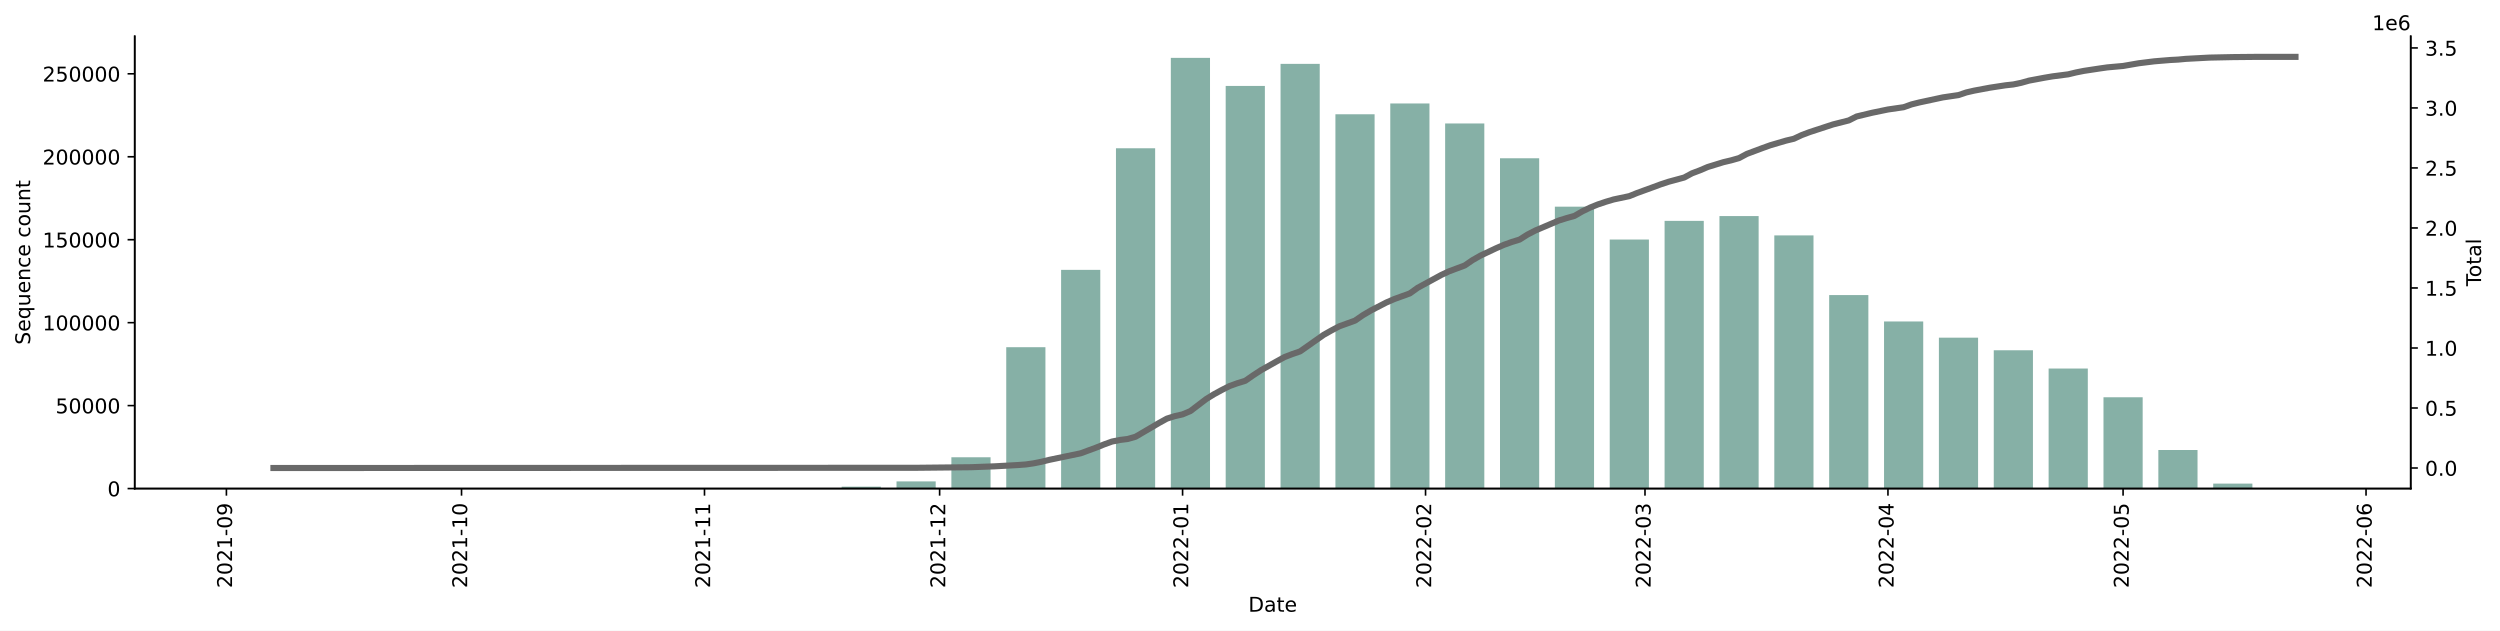
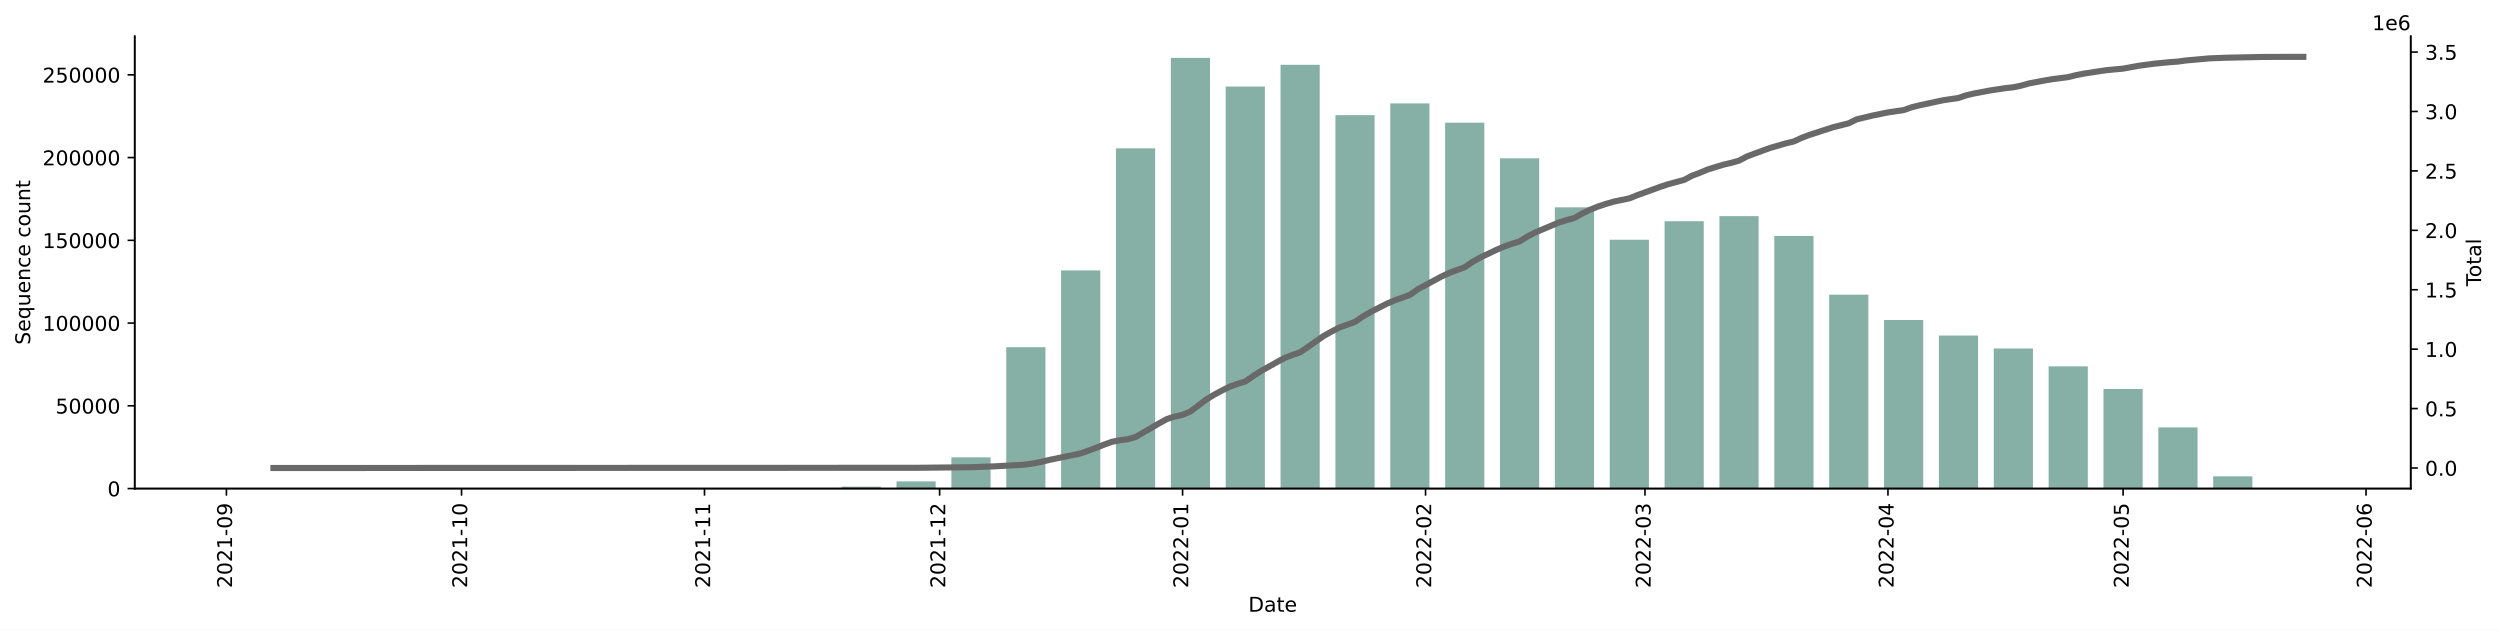
<svg xmlns="http://www.w3.org/2000/svg" xmlns:xlink="http://www.w3.org/1999/xlink" width="1225.834pt" height="309.219pt" viewBox="0 0 1225.834 309.219" version="1.1">
  <defs>
    <style type="text/css">*{stroke-linejoin: round; stroke-linecap: butt}</style>
  </defs>
  <g id="figure_1">
    <g id="patch_1">
      <path d="M 0 309.219  L 1225.834 309.219  L 1225.834 0  L 0 0  z " style="fill: #ffffff" />
    </g>
    <g id="axes_1">
      <g id="patch_2">
        <path d="M 66.053 239.558  L 1182.053 239.558  L 1182.053 17.798  L 66.053 17.798  z " style="fill: #ffffff" />
      </g>
      <g id="patch_3">
-         <path d="M 116.78 239.558  L 135.995 239.558  L 135.995 239.556  L 116.78 239.556  z " clip-path="url(#pa57ce5276c)" style="fill: #86b0a6" />
+         <path d="M 116.78 239.558  L 135.995 239.558  L 135.995 239.556  L 116.78 239.556  z " clip-path="url(#p77f3c1eb3a)" style="fill: #86b0a6" />
      </g>
      <g id="patch_4">
-         <path d="M 143.681 239.558  L 162.896 239.558  L 162.896 239.556  L 143.681 239.556  z " clip-path="url(#pa57ce5276c)" style="fill: #86b0a6" />
+         <path d="M 143.681 239.558  L 162.896 239.558  L 162.896 239.556  L 143.681 239.556  z " clip-path="url(#p77f3c1eb3a)" style="fill: #86b0a6" />
      </g>
      <g id="patch_5">
-         <path d="M 170.582 239.558  L 189.797 239.558  L 189.797 239.558  L 170.582 239.558  z " clip-path="url(#pa57ce5276c)" style="fill: #86b0a6" />
+         <path d="M 170.582 239.558  L 189.797 239.558  L 189.797 239.558  L 170.582 239.558  z " clip-path="url(#p77f3c1eb3a)" style="fill: #86b0a6" />
      </g>
      <g id="patch_6">
-         <path d="M 197.483 239.558  L 216.698 239.558  L 216.698 239.534  L 197.483 239.534  z " clip-path="url(#pa57ce5276c)" style="fill: #86b0a6" />
+         <path d="M 197.483 239.558  L 216.698 239.558  L 216.698 239.534  L 197.483 239.534  z " clip-path="url(#p77f3c1eb3a)" style="fill: #86b0a6" />
      </g>
      <g id="patch_7">
-         <path d="M 224.384 239.558  L 243.599 239.558  L 243.599 239.552  L 224.384 239.552  z " clip-path="url(#pa57ce5276c)" style="fill: #86b0a6" />
+         <path d="M 224.384 239.558  L 243.599 239.558  L 243.599 239.552  L 224.384 239.552  z " clip-path="url(#p77f3c1eb3a)" style="fill: #86b0a6" />
      </g>
      <g id="patch_8">
-         <path d="M 251.285 239.558  L 270.499 239.558  L 270.499 239.55  L 251.285 239.55  z " clip-path="url(#pa57ce5276c)" style="fill: #86b0a6" />
+         <path d="M 251.285 239.558  L 270.499 239.558  L 270.499 239.55  L 251.285 239.55  z " clip-path="url(#p77f3c1eb3a)" style="fill: #86b0a6" />
      </g>
      <g id="patch_9">
-         <path d="M 278.185 239.558  L 297.4 239.558  L 297.4 239.553  L 278.185 239.553  z " clip-path="url(#pa57ce5276c)" style="fill: #86b0a6" />
+         <path d="M 278.185 239.558  L 297.4 239.558  L 297.4 239.553  L 278.185 239.553  z " clip-path="url(#p77f3c1eb3a)" style="fill: #86b0a6" />
      </g>
      <g id="patch_10">
-         <path d="M 305.086 239.558  L 324.301 239.558  L 324.301 239.549  L 305.086 239.549  z " clip-path="url(#pa57ce5276c)" style="fill: #86b0a6" />
+         <path d="M 305.086 239.558  L 324.301 239.558  L 324.301 239.549  L 305.086 239.549  z " clip-path="url(#p77f3c1eb3a)" style="fill: #86b0a6" />
      </g>
      <g id="patch_11">
-         <path d="M 331.987 239.558  L 351.202 239.558  L 351.202 239.55  L 331.987 239.55  z " clip-path="url(#pa57ce5276c)" style="fill: #86b0a6" />
+         <path d="M 331.987 239.558  L 351.202 239.558  L 351.202 239.55  L 331.987 239.55  z " clip-path="url(#p77f3c1eb3a)" style="fill: #86b0a6" />
      </g>
      <g id="patch_12">
-         <path d="M 358.888 239.558  L 378.103 239.558  L 378.103 239.53  L 358.888 239.53  z " clip-path="url(#pa57ce5276c)" style="fill: #86b0a6" />
+         <path d="M 358.888 239.558  L 378.103 239.558  L 378.103 239.53  L 358.888 239.53  z " clip-path="url(#p77f3c1eb3a)" style="fill: #86b0a6" />
      </g>
      <g id="patch_13">
-         <path d="M 385.789 239.558  L 405.004 239.558  L 405.004 239.336  L 385.789 239.336  z " clip-path="url(#pa57ce5276c)" style="fill: #86b0a6" />
+         <path d="M 385.789 239.558  L 405.004 239.558  L 405.004 239.336  L 385.789 239.336  z " clip-path="url(#p77f3c1eb3a)" style="fill: #86b0a6" />
      </g>
      <g id="patch_14">
-         <path d="M 412.689 239.558  L 431.904 239.558  L 431.904 238.636  L 412.689 238.636  z " clip-path="url(#pa57ce5276c)" style="fill: #86b0a6" />
+         <path d="M 412.689 239.558  L 431.904 239.558  L 431.904 238.638  L 412.689 238.638  z " clip-path="url(#p77f3c1eb3a)" style="fill: #86b0a6" />
      </g>
      <g id="patch_15">
-         <path d="M 439.59 239.558  L 458.805 239.558  L 458.805 236.039  L 439.59 236.039  z " clip-path="url(#pa57ce5276c)" style="fill: #86b0a6" />
+         <path d="M 439.59 239.558  L 458.805 239.558  L 458.805 236.048  L 439.59 236.048  z " clip-path="url(#p77f3c1eb3a)" style="fill: #86b0a6" />
      </g>
      <g id="patch_16">
-         <path d="M 466.491 239.558  L 485.706 239.558  L 485.706 224.213  L 466.491 224.213  z " clip-path="url(#pa57ce5276c)" style="fill: #86b0a6" />
+         <path d="M 466.491 239.558  L 485.706 239.558  L 485.706 224.25  L 466.491 224.25  z " clip-path="url(#p77f3c1eb3a)" style="fill: #86b0a6" />
      </g>
      <g id="patch_17">
-         <path d="M 493.392 239.558  L 512.607 239.558  L 512.607 170.233  L 493.392 170.233  z " clip-path="url(#pa57ce5276c)" style="fill: #86b0a6" />
+         <path d="M 493.392 239.558  L 512.607 239.558  L 512.607 170.257  L 493.392 170.257  z " clip-path="url(#p77f3c1eb3a)" style="fill: #86b0a6" />
      </g>
      <g id="patch_18">
-         <path d="M 520.293 239.558  L 539.508 239.558  L 539.508 132.336  L 520.293 132.336  z " clip-path="url(#pa57ce5276c)" style="fill: #86b0a6" />
+         <path d="M 520.293 239.558  L 539.508 239.558  L 539.508 132.583  L 520.293 132.583  z " clip-path="url(#p77f3c1eb3a)" style="fill: #86b0a6" />
      </g>
      <g id="patch_19">
-         <path d="M 547.194 239.558  L 566.408 239.558  L 566.408 72.698  L 547.194 72.698  z " clip-path="url(#pa57ce5276c)" style="fill: #86b0a6" />
+         <path d="M 547.194 239.558  L 566.408 239.558  L 566.408 72.739  L 547.194 72.739  z " clip-path="url(#p77f3c1eb3a)" style="fill: #86b0a6" />
      </g>
      <g id="patch_20">
-         <path d="M 574.094 239.558  L 593.309 239.558  L 593.309 28.358  L 574.094 28.358  z " clip-path="url(#pa57ce5276c)" style="fill: #86b0a6" />
+         <path d="M 574.094 239.558  L 593.309 239.558  L 593.309 28.358  L 574.094 28.358  z " clip-path="url(#p77f3c1eb3a)" style="fill: #86b0a6" />
      </g>
      <g id="patch_21">
-         <path d="M 600.995 239.558  L 620.21 239.558  L 620.21 42.129  L 600.995 42.129  z " clip-path="url(#pa57ce5276c)" style="fill: #86b0a6" />
+         <path d="M 600.995 239.558  L 620.21 239.558  L 620.21 42.427  L 600.995 42.427  z " clip-path="url(#p77f3c1eb3a)" style="fill: #86b0a6" />
      </g>
      <g id="patch_22">
-         <path d="M 627.896 239.558  L 647.111 239.558  L 647.111 31.323  L 627.896 31.323  z " clip-path="url(#pa57ce5276c)" style="fill: #86b0a6" />
+         <path d="M 627.896 239.558  L 647.111 239.558  L 647.111 31.768  L 627.896 31.768  z " clip-path="url(#p77f3c1eb3a)" style="fill: #86b0a6" />
      </g>
      <g id="patch_23">
-         <path d="M 654.797 239.558  L 674.012 239.558  L 674.012 56.027  L 654.797 56.027  z " clip-path="url(#pa57ce5276c)" style="fill: #86b0a6" />
+         <path d="M 654.797 239.558  L 674.012 239.558  L 674.012 56.467  L 654.797 56.467  z " clip-path="url(#p77f3c1eb3a)" style="fill: #86b0a6" />
      </g>
      <g id="patch_24">
-         <path d="M 681.698 239.558  L 700.913 239.558  L 700.913 50.746  L 681.698 50.746  z " clip-path="url(#pa57ce5276c)" style="fill: #86b0a6" />
+         <path d="M 681.698 239.558  L 700.913 239.558  L 700.913 50.694  L 681.698 50.694  z " clip-path="url(#p77f3c1eb3a)" style="fill: #86b0a6" />
      </g>
      <g id="patch_25">
-         <path d="M 708.599 239.558  L 727.813 239.558  L 727.813 60.552  L 708.599 60.552  z " clip-path="url(#pa57ce5276c)" style="fill: #86b0a6" />
+         <path d="M 708.599 239.558  L 727.813 239.558  L 727.813 60.148  L 708.599 60.148  z " clip-path="url(#p77f3c1eb3a)" style="fill: #86b0a6" />
      </g>
      <g id="patch_26">
-         <path d="M 735.499 239.558  L 754.714 239.558  L 754.714 77.594  L 735.499 77.594  z " clip-path="url(#pa57ce5276c)" style="fill: #86b0a6" />
+         <path d="M 735.499 239.558  L 754.714 239.558  L 754.714 77.631  L 735.499 77.631  z " clip-path="url(#p77f3c1eb3a)" style="fill: #86b0a6" />
      </g>
      <g id="patch_27">
-         <path d="M 762.4 239.558  L 781.615 239.558  L 781.615 101.327  L 762.4 101.327  z " clip-path="url(#pa57ce5276c)" style="fill: #86b0a6" />
+         <path d="M 762.4 239.558  L 781.615 239.558  L 781.615 101.651  L 762.4 101.651  z " clip-path="url(#p77f3c1eb3a)" style="fill: #86b0a6" />
      </g>
      <g id="patch_28">
-         <path d="M 789.301 239.558  L 808.516 239.558  L 808.516 117.448  L 789.301 117.448  z " clip-path="url(#pa57ce5276c)" style="fill: #86b0a6" />
+         <path d="M 789.301 239.558  L 808.516 239.558  L 808.516 117.566  L 789.301 117.566  z " clip-path="url(#p77f3c1eb3a)" style="fill: #86b0a6" />
      </g>
      <g id="patch_29">
-         <path d="M 816.202 239.558  L 835.417 239.558  L 835.417 108.301  L 816.202 108.301  z " clip-path="url(#pa57ce5276c)" style="fill: #86b0a6" />
+         <path d="M 816.202 239.558  L 835.417 239.558  L 835.417 108.467  L 816.202 108.467  z " clip-path="url(#p77f3c1eb3a)" style="fill: #86b0a6" />
      </g>
      <g id="patch_30">
-         <path d="M 843.103 239.558  L 862.318 239.558  L 862.318 105.958  L 843.103 105.958  z " clip-path="url(#pa57ce5276c)" style="fill: #86b0a6" />
+         <path d="M 843.103 239.558  L 862.318 239.558  L 862.318 105.971  L 843.103 105.971  z " clip-path="url(#p77f3c1eb3a)" style="fill: #86b0a6" />
      </g>
      <g id="patch_31">
-         <path d="M 870.004 239.558  L 889.218 239.558  L 889.218 115.435  L 870.004 115.435  z " clip-path="url(#pa57ce5276c)" style="fill: #86b0a6" />
+         <path d="M 870.004 239.558  L 889.218 239.558  L 889.218 115.687  L 870.004 115.687  z " clip-path="url(#p77f3c1eb3a)" style="fill: #86b0a6" />
      </g>
      <g id="patch_32">
-         <path d="M 896.904 239.558  L 916.119 239.558  L 916.119 144.694  L 896.904 144.694  z " clip-path="url(#pa57ce5276c)" style="fill: #86b0a6" />
+         <path d="M 896.904 239.558  L 916.119 239.558  L 916.119 144.492  L 896.904 144.492  z " clip-path="url(#p77f3c1eb3a)" style="fill: #86b0a6" />
      </g>
      <g id="patch_33">
-         <path d="M 923.805 239.558  L 943.02 239.558  L 943.02 157.627  L 923.805 157.627  z " clip-path="url(#pa57ce5276c)" style="fill: #86b0a6" />
+         <path d="M 923.805 239.558  L 943.02 239.558  L 943.02 156.912  L 923.805 156.912  z " clip-path="url(#p77f3c1eb3a)" style="fill: #86b0a6" />
      </g>
      <g id="patch_34">
-         <path d="M 950.706 239.558  L 969.921 239.558  L 969.921 165.561  L 950.706 165.561  z " clip-path="url(#pa57ce5276c)" style="fill: #86b0a6" />
+         <path d="M 950.706 239.558  L 969.921 239.558  L 969.921 164.523  L 950.706 164.523  z " clip-path="url(#p77f3c1eb3a)" style="fill: #86b0a6" />
      </g>
      <g id="patch_35">
-         <path d="M 977.607 239.558  L 996.822 239.558  L 996.822 171.753  L 977.607 171.753  z " clip-path="url(#pa57ce5276c)" style="fill: #86b0a6" />
+         <path d="M 977.607 239.558  L 996.822 239.558  L 996.822 170.872  L 977.607 170.872  z " clip-path="url(#p77f3c1eb3a)" style="fill: #86b0a6" />
      </g>
      <g id="patch_36">
-         <path d="M 1004.508 239.558  L 1023.723 239.558  L 1023.723 180.688  L 1004.508 180.688  z " clip-path="url(#pa57ce5276c)" style="fill: #86b0a6" />
+         <path d="M 1004.508 239.558  L 1023.723 239.558  L 1023.723 179.636  L 1004.508 179.636  z " clip-path="url(#p77f3c1eb3a)" style="fill: #86b0a6" />
      </g>
      <g id="patch_37">
-         <path d="M 1031.408 239.558  L 1050.623 239.558  L 1050.623 194.782  L 1031.408 194.782  z " clip-path="url(#pa57ce5276c)" style="fill: #86b0a6" />
+         <path d="M 1031.408 239.558  L 1050.623 239.558  L 1050.623 190.742  L 1031.408 190.742  z " clip-path="url(#p77f3c1eb3a)" style="fill: #86b0a6" />
      </g>
      <g id="patch_38">
-         <path d="M 1058.309 239.558  L 1077.524 239.558  L 1077.524 220.65  L 1058.309 220.65  z " clip-path="url(#pa57ce5276c)" style="fill: #86b0a6" />
+         <path d="M 1058.309 239.558  L 1077.524 239.558  L 1077.524 209.557  L 1058.309 209.557  z " clip-path="url(#p77f3c1eb3a)" style="fill: #86b0a6" />
      </g>
      <g id="patch_39">
-         <path d="M 1085.21 239.558  L 1104.425 239.558  L 1104.425 237.131  L 1085.21 237.131  z " clip-path="url(#pa57ce5276c)" style="fill: #86b0a6" />
+         <path d="M 1085.21 239.558  L 1104.425 239.558  L 1104.425 233.551  L 1085.21 233.551  z " clip-path="url(#p77f3c1eb3a)" style="fill: #86b0a6" />
      </g>
      <g id="patch_40">
-         <path d="M 1112.111 239.558  L 1131.326 239.558  L 1131.326 239.551  L 1112.111 239.551  z " clip-path="url(#pa57ce5276c)" style="fill: #86b0a6" />
+         <path d="M 1112.111 239.558  L 1131.326 239.558  L 1131.326 239.488  L 1112.111 239.488  z " clip-path="url(#p77f3c1eb3a)" style="fill: #86b0a6" />
      </g>
      <g id="matplotlib.axis_1">
        <g id="xtick_1">
          <g id="line2d_1">
            <defs>
-               <path id="mde0fe13401" d="M 0 0  L 0 3.5  " style="stroke: #000000; stroke-width: 0.8" />
+               <path id="m1b3a800f97" d="M 0 0  L 0 3.5  " style="stroke: #000000; stroke-width: 0.8" />
            </defs>
            <g>
-               <use xlink:href="#mde0fe13401" x="111.016" y="239.558" style="stroke: #000000; stroke-width: 0.8" />
+               <use xlink:href="#m1b3a800f97" x="111.016" y="239.558" style="stroke: #000000; stroke-width: 0.8" />
            </g>
          </g>
          <g id="text_1">
            <g transform="translate(113.7753 288.3413)rotate(-90)scale(0.1 -0.1)">
              <defs>
                <path id="DejaVuSans-32" d="M 1228 531  L 3431 531  L 3431 0  L 469 0  L 469 531  Q 828 903 1448 1529  Q 2069 2156 2228 2338  Q 2531 2678 2651 2914  Q 2772 3150 2772 3378  Q 2772 3750 2511 3984  Q 2250 4219 1831 4219  Q 1534 4219 1204 4116  Q 875 4013 500 3803  L 500 4441  Q 881 4594 1212 4672  Q 1544 4750 1819 4750  Q 2544 4750 2975 4387  Q 3406 4025 3406 3419  Q 3406 3131 3298 2873  Q 3191 2616 2906 2266  Q 2828 2175 2409 1742  Q 1991 1309 1228 531  z " transform="scale(0.015625)" />
                <path id="DejaVuSans-30" d="M 2034 4250  Q 1547 4250 1301 3770  Q 1056 3291 1056 2328  Q 1056 1369 1301 889  Q 1547 409 2034 409  Q 2525 409 2770 889  Q 3016 1369 3016 2328  Q 3016 3291 2770 3770  Q 2525 4250 2034 4250  z M 2034 4750  Q 2819 4750 3233 4129  Q 3647 3509 3647 2328  Q 3647 1150 3233 529  Q 2819 -91 2034 -91  Q 1250 -91 836 529  Q 422 1150 422 2328  Q 422 3509 836 4129  Q 1250 4750 2034 4750  z " transform="scale(0.015625)" />
                <path id="DejaVuSans-31" d="M 794 531  L 1825 531  L 1825 4091  L 703 3866  L 703 4441  L 1819 4666  L 2450 4666  L 2450 531  L 3481 531  L 3481 0  L 794 0  L 794 531  z " transform="scale(0.015625)" />
                <path id="DejaVuSans-2d" d="M 313 2009  L 1997 2009  L 1997 1497  L 313 1497  L 313 2009  z " transform="scale(0.015625)" />
                <path id="DejaVuSans-39" d="M 703 97  L 703 672  Q 941 559 1184 500  Q 1428 441 1663 441  Q 2288 441 2617 861  Q 2947 1281 2994 2138  Q 2813 1869 2534 1725  Q 2256 1581 1919 1581  Q 1219 1581 811 2004  Q 403 2428 403 3163  Q 403 3881 828 4315  Q 1253 4750 1959 4750  Q 2769 4750 3195 4129  Q 3622 3509 3622 2328  Q 3622 1225 3098 567  Q 2575 -91 1691 -91  Q 1453 -91 1209 -44  Q 966 3 703 97  z M 1959 2075  Q 2384 2075 2632 2365  Q 2881 2656 2881 3163  Q 2881 3666 2632 3958  Q 2384 4250 1959 4250  Q 1534 4250 1286 3958  Q 1038 3666 1038 3163  Q 1038 2656 1286 2365  Q 1534 2075 1959 2075  z " transform="scale(0.015625)" />
              </defs>
              <use xlink:href="#DejaVuSans-32" />
              <use xlink:href="#DejaVuSans-30" x="63.623" />
              <use xlink:href="#DejaVuSans-32" x="127.246" />
              <use xlink:href="#DejaVuSans-31" x="190.869" />
              <use xlink:href="#DejaVuSans-2d" x="254.492" />
              <use xlink:href="#DejaVuSans-30" x="290.576" />
              <use xlink:href="#DejaVuSans-39" x="354.199" />
            </g>
          </g>
        </g>
        <g id="xtick_2">
          <g id="line2d_2">
            <g>
-               <use xlink:href="#mde0fe13401" x="226.305" y="239.558" style="stroke: #000000; stroke-width: 0.8" />
+               <use xlink:href="#m1b3a800f97" x="226.305" y="239.558" style="stroke: #000000; stroke-width: 0.8" />
            </g>
          </g>
          <g id="text_2">
            <g transform="translate(229.0646 288.3413)rotate(-90)scale(0.1 -0.1)">
              <use xlink:href="#DejaVuSans-32" />
              <use xlink:href="#DejaVuSans-30" x="63.623" />
              <use xlink:href="#DejaVuSans-32" x="127.246" />
              <use xlink:href="#DejaVuSans-31" x="190.869" />
              <use xlink:href="#DejaVuSans-2d" x="254.492" />
              <use xlink:href="#DejaVuSans-31" x="290.576" />
              <use xlink:href="#DejaVuSans-30" x="354.199" />
            </g>
          </g>
        </g>
        <g id="xtick_3">
          <g id="line2d_3">
            <g>
-               <use xlink:href="#mde0fe13401" x="345.437" y="239.558" style="stroke: #000000; stroke-width: 0.8" />
+               <use xlink:href="#m1b3a800f97" x="345.437" y="239.558" style="stroke: #000000; stroke-width: 0.8" />
            </g>
          </g>
          <g id="text_3">
            <g transform="translate(348.1968 288.3413)rotate(-90)scale(0.1 -0.1)">
              <use xlink:href="#DejaVuSans-32" />
              <use xlink:href="#DejaVuSans-30" x="63.623" />
              <use xlink:href="#DejaVuSans-32" x="127.246" />
              <use xlink:href="#DejaVuSans-31" x="190.869" />
              <use xlink:href="#DejaVuSans-2d" x="254.492" />
              <use xlink:href="#DejaVuSans-31" x="290.576" />
              <use xlink:href="#DejaVuSans-31" x="354.199" />
            </g>
          </g>
        </g>
        <g id="xtick_4">
          <g id="line2d_4">
            <g>
-               <use xlink:href="#mde0fe13401" x="460.727" y="239.558" style="stroke: #000000; stroke-width: 0.8" />
+               <use xlink:href="#m1b3a800f97" x="460.727" y="239.558" style="stroke: #000000; stroke-width: 0.8" />
            </g>
          </g>
          <g id="text_4">
            <g transform="translate(463.4861 288.3413)rotate(-90)scale(0.1 -0.1)">
              <use xlink:href="#DejaVuSans-32" />
              <use xlink:href="#DejaVuSans-30" x="63.623" />
              <use xlink:href="#DejaVuSans-32" x="127.246" />
              <use xlink:href="#DejaVuSans-31" x="190.869" />
              <use xlink:href="#DejaVuSans-2d" x="254.492" />
              <use xlink:href="#DejaVuSans-31" x="290.576" />
              <use xlink:href="#DejaVuSans-32" x="354.199" />
            </g>
          </g>
        </g>
        <g id="xtick_5">
          <g id="line2d_5">
            <g>
-               <use xlink:href="#mde0fe13401" x="579.859" y="239.558" style="stroke: #000000; stroke-width: 0.8" />
+               <use xlink:href="#m1b3a800f97" x="579.859" y="239.558" style="stroke: #000000; stroke-width: 0.8" />
            </g>
          </g>
          <g id="text_5">
            <g transform="translate(582.6183 288.3413)rotate(-90)scale(0.1 -0.1)">
              <use xlink:href="#DejaVuSans-32" />
              <use xlink:href="#DejaVuSans-30" x="63.623" />
              <use xlink:href="#DejaVuSans-32" x="127.246" />
              <use xlink:href="#DejaVuSans-32" x="190.869" />
              <use xlink:href="#DejaVuSans-2d" x="254.492" />
              <use xlink:href="#DejaVuSans-30" x="290.576" />
              <use xlink:href="#DejaVuSans-31" x="354.199" />
            </g>
          </g>
        </g>
        <g id="xtick_6">
          <g id="line2d_6">
            <g>
-               <use xlink:href="#mde0fe13401" x="698.991" y="239.558" style="stroke: #000000; stroke-width: 0.8" />
+               <use xlink:href="#m1b3a800f97" x="698.991" y="239.558" style="stroke: #000000; stroke-width: 0.8" />
            </g>
          </g>
          <g id="text_6">
            <g transform="translate(701.7505 288.3413)rotate(-90)scale(0.1 -0.1)">
              <use xlink:href="#DejaVuSans-32" />
              <use xlink:href="#DejaVuSans-30" x="63.623" />
              <use xlink:href="#DejaVuSans-32" x="127.246" />
              <use xlink:href="#DejaVuSans-32" x="190.869" />
              <use xlink:href="#DejaVuSans-2d" x="254.492" />
              <use xlink:href="#DejaVuSans-30" x="290.576" />
              <use xlink:href="#DejaVuSans-32" x="354.199" />
            </g>
          </g>
        </g>
        <g id="xtick_7">
          <g id="line2d_7">
            <g>
-               <use xlink:href="#mde0fe13401" x="806.594" y="239.558" style="stroke: #000000; stroke-width: 0.8" />
+               <use xlink:href="#m1b3a800f97" x="806.594" y="239.558" style="stroke: #000000; stroke-width: 0.8" />
            </g>
          </g>
          <g id="text_7">
            <g transform="translate(809.3538 288.3413)rotate(-90)scale(0.1 -0.1)">
              <defs>
                <path id="DejaVuSans-33" d="M 2597 2516  Q 3050 2419 3304 2112  Q 3559 1806 3559 1356  Q 3559 666 3084 287  Q 2609 -91 1734 -91  Q 1441 -91 1130 -33  Q 819 25 488 141  L 488 750  Q 750 597 1062 519  Q 1375 441 1716 441  Q 2309 441 2620 675  Q 2931 909 2931 1356  Q 2931 1769 2642 2001  Q 2353 2234 1838 2234  L 1294 2234  L 1294 2753  L 1863 2753  Q 2328 2753 2575 2939  Q 2822 3125 2822 3475  Q 2822 3834 2567 4026  Q 2313 4219 1838 4219  Q 1578 4219 1281 4162  Q 984 4106 628 3988  L 628 4550  Q 988 4650 1302 4700  Q 1616 4750 1894 4750  Q 2613 4750 3031 4423  Q 3450 4097 3450 3541  Q 3450 3153 3228 2886  Q 3006 2619 2597 2516  z " transform="scale(0.015625)" />
              </defs>
              <use xlink:href="#DejaVuSans-32" />
              <use xlink:href="#DejaVuSans-30" x="63.623" />
              <use xlink:href="#DejaVuSans-32" x="127.246" />
              <use xlink:href="#DejaVuSans-32" x="190.869" />
              <use xlink:href="#DejaVuSans-2d" x="254.492" />
              <use xlink:href="#DejaVuSans-30" x="290.576" />
              <use xlink:href="#DejaVuSans-33" x="354.199" />
            </g>
          </g>
        </g>
        <g id="xtick_8">
          <g id="line2d_8">
            <g>
-               <use xlink:href="#mde0fe13401" x="925.727" y="239.558" style="stroke: #000000; stroke-width: 0.8" />
+               <use xlink:href="#m1b3a800f97" x="925.727" y="239.558" style="stroke: #000000; stroke-width: 0.8" />
            </g>
          </g>
          <g id="text_8">
            <g transform="translate(928.4861 288.3413)rotate(-90)scale(0.1 -0.1)">
              <defs>
                <path id="DejaVuSans-34" d="M 2419 4116  L 825 1625  L 2419 1625  L 2419 4116  z M 2253 4666  L 3047 4666  L 3047 1625  L 3713 1625  L 3713 1100  L 3047 1100  L 3047 0  L 2419 0  L 2419 1100  L 313 1100  L 313 1709  L 2253 4666  z " transform="scale(0.015625)" />
              </defs>
              <use xlink:href="#DejaVuSans-32" />
              <use xlink:href="#DejaVuSans-30" x="63.623" />
              <use xlink:href="#DejaVuSans-32" x="127.246" />
              <use xlink:href="#DejaVuSans-32" x="190.869" />
              <use xlink:href="#DejaVuSans-2d" x="254.492" />
              <use xlink:href="#DejaVuSans-30" x="290.576" />
              <use xlink:href="#DejaVuSans-34" x="354.199" />
            </g>
          </g>
        </g>
        <g id="xtick_9">
          <g id="line2d_9">
            <g>
-               <use xlink:href="#mde0fe13401" x="1041.016" y="239.558" style="stroke: #000000; stroke-width: 0.8" />
+               <use xlink:href="#m1b3a800f97" x="1041.016" y="239.558" style="stroke: #000000; stroke-width: 0.8" />
            </g>
          </g>
          <g id="text_9">
            <g transform="translate(1043.775 288.3413)rotate(-90)scale(0.1 -0.1)">
              <defs>
                <path id="DejaVuSans-35" d="M 691 4666  L 3169 4666  L 3169 4134  L 1269 4134  L 1269 2991  Q 1406 3038 1543 3061  Q 1681 3084 1819 3084  Q 2600 3084 3056 2656  Q 3513 2228 3513 1497  Q 3513 744 3044 326  Q 2575 -91 1722 -91  Q 1428 -91 1123 -41  Q 819 9 494 109  L 494 744  Q 775 591 1075 516  Q 1375 441 1709 441  Q 2250 441 2565 725  Q 2881 1009 2881 1497  Q 2881 1984 2565 2268  Q 2250 2553 1709 2553  Q 1456 2553 1204 2497  Q 953 2441 691 2322  L 691 4666  z " transform="scale(0.015625)" />
              </defs>
              <use xlink:href="#DejaVuSans-32" />
              <use xlink:href="#DejaVuSans-30" x="63.623" />
              <use xlink:href="#DejaVuSans-32" x="127.246" />
              <use xlink:href="#DejaVuSans-32" x="190.869" />
              <use xlink:href="#DejaVuSans-2d" x="254.492" />
              <use xlink:href="#DejaVuSans-30" x="290.576" />
              <use xlink:href="#DejaVuSans-35" x="354.199" />
            </g>
          </g>
        </g>
        <g id="xtick_10">
          <g id="line2d_10">
            <g>
-               <use xlink:href="#mde0fe13401" x="1160.148" y="239.558" style="stroke: #000000; stroke-width: 0.8" />
+               <use xlink:href="#m1b3a800f97" x="1160.148" y="239.558" style="stroke: #000000; stroke-width: 0.8" />
            </g>
          </g>
          <g id="text_10">
            <g transform="translate(1162.908 288.3413)rotate(-90)scale(0.1 -0.1)">
              <defs>
                <path id="DejaVuSans-36" d="M 2113 2584  Q 1688 2584 1439 2293  Q 1191 2003 1191 1497  Q 1191 994 1439 701  Q 1688 409 2113 409  Q 2538 409 2786 701  Q 3034 994 3034 1497  Q 3034 2003 2786 2293  Q 2538 2584 2113 2584  z M 3366 4563  L 3366 3988  Q 3128 4100 2886 4159  Q 2644 4219 2406 4219  Q 1781 4219 1451 3797  Q 1122 3375 1075 2522  Q 1259 2794 1537 2939  Q 1816 3084 2150 3084  Q 2853 3084 3261 2657  Q 3669 2231 3669 1497  Q 3669 778 3244 343  Q 2819 -91 2113 -91  Q 1303 -91 875 529  Q 447 1150 447 2328  Q 447 3434 972 4092  Q 1497 4750 2381 4750  Q 2619 4750 2861 4703  Q 3103 4656 3366 4563  z " transform="scale(0.015625)" />
              </defs>
              <use xlink:href="#DejaVuSans-32" />
              <use xlink:href="#DejaVuSans-30" x="63.623" />
              <use xlink:href="#DejaVuSans-32" x="127.246" />
              <use xlink:href="#DejaVuSans-32" x="190.869" />
              <use xlink:href="#DejaVuSans-2d" x="254.492" />
              <use xlink:href="#DejaVuSans-30" x="290.576" />
              <use xlink:href="#DejaVuSans-36" x="354.199" />
            </g>
          </g>
        </g>
        <g id="text_11">
          <g transform="translate(612.1023 299.9397)scale(0.1 -0.1)">
            <defs>
              <path id="DejaVuSans-44" d="M 1259 4147  L 1259 519  L 2022 519  Q 2988 519 3436 956  Q 3884 1394 3884 2338  Q 3884 3275 3436 3711  Q 2988 4147 2022 4147  L 1259 4147  z M 628 4666  L 1925 4666  Q 3281 4666 3915 4102  Q 4550 3538 4550 2338  Q 4550 1131 3912 565  Q 3275 0 1925 0  L 628 0  L 628 4666  z " transform="scale(0.015625)" />
              <path id="DejaVuSans-61" d="M 2194 1759  Q 1497 1759 1228 1600  Q 959 1441 959 1056  Q 959 750 1161 570  Q 1363 391 1709 391  Q 2188 391 2477 730  Q 2766 1069 2766 1631  L 2766 1759  L 2194 1759  z M 3341 1997  L 3341 0  L 2766 0  L 2766 531  Q 2569 213 2275 61  Q 1981 -91 1556 -91  Q 1019 -91 701 211  Q 384 513 384 1019  Q 384 1609 779 1909  Q 1175 2209 1959 2209  L 2766 2209  L 2766 2266  Q 2766 2663 2505 2880  Q 2244 3097 1772 3097  Q 1472 3097 1187 3025  Q 903 2953 641 2809  L 641 3341  Q 956 3463 1253 3523  Q 1550 3584 1831 3584  Q 2591 3584 2966 3190  Q 3341 2797 3341 1997  z " transform="scale(0.015625)" />
              <path id="DejaVuSans-74" d="M 1172 4494  L 1172 3500  L 2356 3500  L 2356 3053  L 1172 3053  L 1172 1153  Q 1172 725 1289 603  Q 1406 481 1766 481  L 2356 481  L 2356 0  L 1766 0  Q 1100 0 847 248  Q 594 497 594 1153  L 594 3053  L 172 3053  L 172 3500  L 594 3500  L 594 4494  L 1172 4494  z " transform="scale(0.015625)" />
              <path id="DejaVuSans-65" d="M 3597 1894  L 3597 1613  L 953 1613  Q 991 1019 1311 708  Q 1631 397 2203 397  Q 2534 397 2845 478  Q 3156 559 3463 722  L 3463 178  Q 3153 47 2828 -22  Q 2503 -91 2169 -91  Q 1331 -91 842 396  Q 353 884 353 1716  Q 353 2575 817 3079  Q 1281 3584 2069 3584  Q 2775 3584 3186 3129  Q 3597 2675 3597 1894  z M 3022 2063  Q 3016 2534 2758 2815  Q 2500 3097 2075 3097  Q 1594 3097 1305 2825  Q 1016 2553 972 2059  L 3022 2063  z " transform="scale(0.015625)" />
            </defs>
            <use xlink:href="#DejaVuSans-44" />
            <use xlink:href="#DejaVuSans-61" x="77.002" />
            <use xlink:href="#DejaVuSans-74" x="138.281" />
            <use xlink:href="#DejaVuSans-65" x="177.49" />
          </g>
        </g>
      </g>
      <g id="matplotlib.axis_2">
        <g id="ytick_1">
          <g id="line2d_11">
            <defs>
-               <path id="m902623a395" d="M 0 0  L -3.5 0  " style="stroke: #000000; stroke-width: 0.8" />
+               <path id="m1106f28831" d="M 0 0  L -3.5 0  " style="stroke: #000000; stroke-width: 0.8" />
            </defs>
            <g>
-               <use xlink:href="#m902623a395" x="66.053" y="239.558" style="stroke: #000000; stroke-width: 0.8" />
+               <use xlink:href="#m1106f28831" x="66.053" y="239.558" style="stroke: #000000; stroke-width: 0.8" />
            </g>
          </g>
          <g id="text_12">
            <g transform="translate(52.69062 243.3577)scale(0.1 -0.1)">
              <use xlink:href="#DejaVuSans-30" />
            </g>
          </g>
        </g>
        <g id="ytick_2">
          <g id="line2d_12">
            <g>
-               <use xlink:href="#m902623a395" x="66.053" y="198.885" style="stroke: #000000; stroke-width: 0.8" />
+               <use xlink:href="#m1106f28831" x="66.053" y="198.986" style="stroke: #000000; stroke-width: 0.8" />
            </g>
          </g>
          <g id="text_13">
-             <g transform="translate(27.24063 202.6847)scale(0.1 -0.1)">
+             <g transform="translate(27.24063 202.785)scale(0.1 -0.1)">
              <use xlink:href="#DejaVuSans-35" />
              <use xlink:href="#DejaVuSans-30" x="63.623" />
              <use xlink:href="#DejaVuSans-30" x="127.246" />
              <use xlink:href="#DejaVuSans-30" x="190.869" />
              <use xlink:href="#DejaVuSans-30" x="254.492" />
            </g>
          </g>
        </g>
        <g id="ytick_3">
          <g id="line2d_13">
            <g>
-               <use xlink:href="#m902623a395" x="66.053" y="158.213" style="stroke: #000000; stroke-width: 0.8" />
+               <use xlink:href="#m1106f28831" x="66.053" y="158.413" style="stroke: #000000; stroke-width: 0.8" />
            </g>
          </g>
          <g id="text_14">
-             <g transform="translate(20.87813 162.0118)scale(0.1 -0.1)">
+             <g transform="translate(20.87813 162.2124)scale(0.1 -0.1)">
              <use xlink:href="#DejaVuSans-31" />
              <use xlink:href="#DejaVuSans-30" x="63.623" />
              <use xlink:href="#DejaVuSans-30" x="127.246" />
              <use xlink:href="#DejaVuSans-30" x="190.869" />
              <use xlink:href="#DejaVuSans-30" x="254.492" />
              <use xlink:href="#DejaVuSans-30" x="318.115" />
            </g>
          </g>
        </g>
        <g id="ytick_4">
          <g id="line2d_14">
            <g>
-               <use xlink:href="#m902623a395" x="66.053" y="117.54" style="stroke: #000000; stroke-width: 0.8" />
+               <use xlink:href="#m1106f28831" x="66.053" y="117.841" style="stroke: #000000; stroke-width: 0.8" />
            </g>
          </g>
          <g id="text_15">
-             <g transform="translate(20.87813 121.3388)scale(0.1 -0.1)">
+             <g transform="translate(20.87813 121.6398)scale(0.1 -0.1)">
              <use xlink:href="#DejaVuSans-31" />
              <use xlink:href="#DejaVuSans-35" x="63.623" />
              <use xlink:href="#DejaVuSans-30" x="127.246" />
              <use xlink:href="#DejaVuSans-30" x="190.869" />
              <use xlink:href="#DejaVuSans-30" x="254.492" />
              <use xlink:href="#DejaVuSans-30" x="318.115" />
            </g>
          </g>
        </g>
        <g id="ytick_5">
          <g id="line2d_15">
            <g>
-               <use xlink:href="#m902623a395" x="66.053" y="76.867" style="stroke: #000000; stroke-width: 0.8" />
+               <use xlink:href="#m1106f28831" x="66.053" y="77.268" style="stroke: #000000; stroke-width: 0.8" />
            </g>
          </g>
          <g id="text_16">
-             <g transform="translate(20.87813 80.66585)scale(0.1 -0.1)">
+             <g transform="translate(20.87813 81.06715)scale(0.1 -0.1)">
              <use xlink:href="#DejaVuSans-32" />
              <use xlink:href="#DejaVuSans-30" x="63.623" />
              <use xlink:href="#DejaVuSans-30" x="127.246" />
              <use xlink:href="#DejaVuSans-30" x="190.869" />
              <use xlink:href="#DejaVuSans-30" x="254.492" />
              <use xlink:href="#DejaVuSans-30" x="318.115" />
            </g>
          </g>
        </g>
        <g id="ytick_6">
          <g id="line2d_16">
            <g>
-               <use xlink:href="#m902623a395" x="66.053" y="36.194" style="stroke: #000000; stroke-width: 0.8" />
+               <use xlink:href="#m1106f28831" x="66.053" y="36.695" style="stroke: #000000; stroke-width: 0.8" />
            </g>
          </g>
          <g id="text_17">
-             <g transform="translate(20.87813 39.99289)scale(0.1 -0.1)">
+             <g transform="translate(20.87813 40.49452)scale(0.1 -0.1)">
              <use xlink:href="#DejaVuSans-32" />
              <use xlink:href="#DejaVuSans-35" x="63.623" />
              <use xlink:href="#DejaVuSans-30" x="127.246" />
              <use xlink:href="#DejaVuSans-30" x="190.869" />
              <use xlink:href="#DejaVuSans-30" x="254.492" />
              <use xlink:href="#DejaVuSans-30" x="318.115" />
            </g>
          </g>
        </g>
        <g id="text_18">
          <g transform="translate(14.79844 169.0386)rotate(-90)scale(0.1 -0.1)">
            <defs>
              <path id="DejaVuSans-53" d="M 3425 4513  L 3425 3897  Q 3066 4069 2747 4153  Q 2428 4238 2131 4238  Q 1616 4238 1336 4038  Q 1056 3838 1056 3469  Q 1056 3159 1242 3001  Q 1428 2844 1947 2747  L 2328 2669  Q 3034 2534 3370 2195  Q 3706 1856 3706 1288  Q 3706 609 3251 259  Q 2797 -91 1919 -91  Q 1588 -91 1214 -16  Q 841 59 441 206  L 441 856  Q 825 641 1194 531  Q 1563 422 1919 422  Q 2459 422 2753 634  Q 3047 847 3047 1241  Q 3047 1584 2836 1778  Q 2625 1972 2144 2069  L 1759 2144  Q 1053 2284 737 2584  Q 422 2884 422 3419  Q 422 4038 858 4394  Q 1294 4750 2059 4750  Q 2388 4750 2728 4690  Q 3069 4631 3425 4513  z " transform="scale(0.015625)" />
              <path id="DejaVuSans-71" d="M 947 1747  Q 947 1113 1208 752  Q 1469 391 1925 391  Q 2381 391 2643 752  Q 2906 1113 2906 1747  Q 2906 2381 2643 2742  Q 2381 3103 1925 3103  Q 1469 3103 1208 2742  Q 947 2381 947 1747  z M 2906 525  Q 2725 213 2448 61  Q 2172 -91 1784 -91  Q 1150 -91 751 415  Q 353 922 353 1747  Q 353 2572 751 3078  Q 1150 3584 1784 3584  Q 2172 3584 2448 3432  Q 2725 3281 2906 2969  L 2906 3500  L 3481 3500  L 3481 -1331  L 2906 -1331  L 2906 525  z " transform="scale(0.015625)" />
              <path id="DejaVuSans-75" d="M 544 1381  L 544 3500  L 1119 3500  L 1119 1403  Q 1119 906 1312 657  Q 1506 409 1894 409  Q 2359 409 2629 706  Q 2900 1003 2900 1516  L 2900 3500  L 3475 3500  L 3475 0  L 2900 0  L 2900 538  Q 2691 219 2414 64  Q 2138 -91 1772 -91  Q 1169 -91 856 284  Q 544 659 544 1381  z M 1991 3584  L 1991 3584  z " transform="scale(0.015625)" />
              <path id="DejaVuSans-6e" d="M 3513 2113  L 3513 0  L 2938 0  L 2938 2094  Q 2938 2591 2744 2837  Q 2550 3084 2163 3084  Q 1697 3084 1428 2787  Q 1159 2491 1159 1978  L 1159 0  L 581 0  L 581 3500  L 1159 3500  L 1159 2956  Q 1366 3272 1645 3428  Q 1925 3584 2291 3584  Q 2894 3584 3203 3211  Q 3513 2838 3513 2113  z " transform="scale(0.015625)" />
              <path id="DejaVuSans-63" d="M 3122 3366  L 3122 2828  Q 2878 2963 2633 3030  Q 2388 3097 2138 3097  Q 1578 3097 1268 2742  Q 959 2388 959 1747  Q 959 1106 1268 751  Q 1578 397 2138 397  Q 2388 397 2633 464  Q 2878 531 3122 666  L 3122 134  Q 2881 22 2623 -34  Q 2366 -91 2075 -91  Q 1284 -91 818 406  Q 353 903 353 1747  Q 353 2603 823 3093  Q 1294 3584 2113 3584  Q 2378 3584 2631 3529  Q 2884 3475 3122 3366  z " transform="scale(0.015625)" />
              <path id="DejaVuSans-20" transform="scale(0.015625)" />
              <path id="DejaVuSans-6f" d="M 1959 3097  Q 1497 3097 1228 2736  Q 959 2375 959 1747  Q 959 1119 1226 758  Q 1494 397 1959 397  Q 2419 397 2687 759  Q 2956 1122 2956 1747  Q 2956 2369 2687 2733  Q 2419 3097 1959 3097  z M 1959 3584  Q 2709 3584 3137 3096  Q 3566 2609 3566 1747  Q 3566 888 3137 398  Q 2709 -91 1959 -91  Q 1206 -91 779 398  Q 353 888 353 1747  Q 353 2609 779 3096  Q 1206 3584 1959 3584  z " transform="scale(0.015625)" />
            </defs>
            <use xlink:href="#DejaVuSans-53" />
            <use xlink:href="#DejaVuSans-65" x="63.477" />
            <use xlink:href="#DejaVuSans-71" x="125" />
            <use xlink:href="#DejaVuSans-75" x="188.477" />
            <use xlink:href="#DejaVuSans-65" x="251.855" />
            <use xlink:href="#DejaVuSans-6e" x="313.379" />
            <use xlink:href="#DejaVuSans-63" x="376.758" />
            <use xlink:href="#DejaVuSans-65" x="431.738" />
            <use xlink:href="#DejaVuSans-20" x="493.262" />
            <use xlink:href="#DejaVuSans-63" x="525.049" />
            <use xlink:href="#DejaVuSans-6f" x="580.029" />
            <use xlink:href="#DejaVuSans-75" x="641.211" />
            <use xlink:href="#DejaVuSans-6e" x="704.59" />
            <use xlink:href="#DejaVuSans-74" x="767.969" />
          </g>
        </g>
      </g>
      <g id="patch_41">
        <path d="M 66.053 239.558  L 66.053 17.798  " style="fill: none; stroke: #000000; stroke-width: 0.8; stroke-linejoin: miter; stroke-linecap: square" />
      </g>
      <g id="patch_42">
        <path d="M 1182.053 239.558  L 1182.053 17.798  " style="fill: none; stroke: #000000; stroke-width: 0.8; stroke-linejoin: miter; stroke-linecap: square" />
      </g>
      <g id="patch_43">
        <path d="M 66.053 239.558  L 1182.053 239.558  " style="fill: none; stroke: #000000; stroke-width: 0.8; stroke-linejoin: miter; stroke-linecap: square" />
      </g>
    </g>
    <g id="axes_2">
      <g id="matplotlib.axis_3">
        <g id="ytick_7">
          <g id="line2d_17">
            <defs>
-               <path id="m4e37dc2370" d="M 0 0  L 3.5 0  " style="stroke: #000000; stroke-width: 0.8" />
+               <path id="m33401e5dec" d="M 0 0  L 3.5 0  " style="stroke: #000000; stroke-width: 0.8" />
            </defs>
            <g>
-               <use xlink:href="#m4e37dc2370" x="1182.053" y="229.478" style="stroke: #000000; stroke-width: 0.8" />
+               <use xlink:href="#m33401e5dec" x="1182.053" y="229.478" style="stroke: #000000; stroke-width: 0.8" />
            </g>
          </g>
          <g id="text_19">
            <g transform="translate(1189.053 233.2777)scale(0.1 -0.1)">
              <defs>
                <path id="DejaVuSans-2e" d="M 684 794  L 1344 794  L 1344 0  L 684 0  L 684 794  z " transform="scale(0.015625)" />
              </defs>
              <use xlink:href="#DejaVuSans-30" />
              <use xlink:href="#DejaVuSans-2e" x="63.623" />
              <use xlink:href="#DejaVuSans-30" x="95.41" />
            </g>
          </g>
        </g>
        <g id="ytick_8">
          <g id="line2d_18">
            <g>
-               <use xlink:href="#m4e37dc2370" x="1182.053" y="200.053" style="stroke: #000000; stroke-width: 0.8" />
+               <use xlink:href="#m33401e5dec" x="1182.053" y="200.342" style="stroke: #000000; stroke-width: 0.8" />
            </g>
          </g>
          <g id="text_20">
-             <g transform="translate(1189.053 203.8525)scale(0.1 -0.1)">
+             <g transform="translate(1189.053 204.1411)scale(0.1 -0.1)">
              <use xlink:href="#DejaVuSans-30" />
              <use xlink:href="#DejaVuSans-2e" x="63.623" />
              <use xlink:href="#DejaVuSans-35" x="95.41" />
            </g>
          </g>
        </g>
        <g id="ytick_9">
          <g id="line2d_19">
            <g>
-               <use xlink:href="#m4e37dc2370" x="1182.053" y="170.628" style="stroke: #000000; stroke-width: 0.8" />
+               <use xlink:href="#m33401e5dec" x="1182.053" y="171.205" style="stroke: #000000; stroke-width: 0.8" />
            </g>
          </g>
          <g id="text_21">
-             <g transform="translate(1189.053 174.4272)scale(0.1 -0.1)">
+             <g transform="translate(1189.053 175.0044)scale(0.1 -0.1)">
              <use xlink:href="#DejaVuSans-31" />
              <use xlink:href="#DejaVuSans-2e" x="63.623" />
              <use xlink:href="#DejaVuSans-30" x="95.41" />
            </g>
          </g>
        </g>
        <g id="ytick_10">
          <g id="line2d_20">
            <g>
-               <use xlink:href="#m4e37dc2370" x="1182.053" y="141.203" style="stroke: #000000; stroke-width: 0.8" />
+               <use xlink:href="#m33401e5dec" x="1182.053" y="142.069" style="stroke: #000000; stroke-width: 0.8" />
            </g>
          </g>
          <g id="text_22">
-             <g transform="translate(1189.053 145.0019)scale(0.1 -0.1)">
+             <g transform="translate(1189.053 145.8678)scale(0.1 -0.1)">
              <use xlink:href="#DejaVuSans-31" />
              <use xlink:href="#DejaVuSans-2e" x="63.623" />
              <use xlink:href="#DejaVuSans-35" x="95.41" />
            </g>
          </g>
        </g>
        <g id="ytick_11">
          <g id="line2d_21">
            <g>
-               <use xlink:href="#m4e37dc2370" x="1182.053" y="111.777" style="stroke: #000000; stroke-width: 0.8" />
+               <use xlink:href="#m33401e5dec" x="1182.053" y="112.932" style="stroke: #000000; stroke-width: 0.8" />
            </g>
          </g>
          <g id="text_23">
-             <g transform="translate(1189.053 115.5767)scale(0.1 -0.1)">
+             <g transform="translate(1189.053 116.7312)scale(0.1 -0.1)">
              <use xlink:href="#DejaVuSans-32" />
              <use xlink:href="#DejaVuSans-2e" x="63.623" />
              <use xlink:href="#DejaVuSans-30" x="95.41" />
            </g>
          </g>
        </g>
        <g id="ytick_12">
          <g id="line2d_22">
            <g>
-               <use xlink:href="#m4e37dc2370" x="1182.053" y="82.352" style="stroke: #000000; stroke-width: 0.8" />
+               <use xlink:href="#m33401e5dec" x="1182.053" y="83.795" style="stroke: #000000; stroke-width: 0.8" />
            </g>
          </g>
          <g id="text_24">
-             <g transform="translate(1189.053 86.15141)scale(0.1 -0.1)">
+             <g transform="translate(1189.053 87.59453)scale(0.1 -0.1)">
              <use xlink:href="#DejaVuSans-32" />
              <use xlink:href="#DejaVuSans-2e" x="63.623" />
              <use xlink:href="#DejaVuSans-35" x="95.41" />
            </g>
          </g>
        </g>
        <g id="ytick_13">
          <g id="line2d_23">
            <g>
-               <use xlink:href="#m4e37dc2370" x="1182.053" y="52.927" style="stroke: #000000; stroke-width: 0.8" />
+               <use xlink:href="#m33401e5dec" x="1182.053" y="54.659" style="stroke: #000000; stroke-width: 0.8" />
            </g>
          </g>
          <g id="text_25">
-             <g transform="translate(1189.053 56.72615)scale(0.1 -0.1)">
+             <g transform="translate(1189.053 58.4579)scale(0.1 -0.1)">
              <use xlink:href="#DejaVuSans-33" />
              <use xlink:href="#DejaVuSans-2e" x="63.623" />
              <use xlink:href="#DejaVuSans-30" x="95.41" />
            </g>
          </g>
        </g>
        <g id="ytick_14">
          <g id="line2d_24">
            <g>
-               <use xlink:href="#m4e37dc2370" x="1182.053" y="23.502" style="stroke: #000000; stroke-width: 0.8" />
+               <use xlink:href="#m33401e5dec" x="1182.053" y="25.522" style="stroke: #000000; stroke-width: 0.8" />
            </g>
          </g>
          <g id="text_26">
-             <g transform="translate(1189.053 27.30088)scale(0.1 -0.1)">
+             <g transform="translate(1189.053 29.32126)scale(0.1 -0.1)">
              <use xlink:href="#DejaVuSans-33" />
              <use xlink:href="#DejaVuSans-2e" x="63.623" />
              <use xlink:href="#DejaVuSans-35" x="95.41" />
            </g>
          </g>
        </g>
        <g id="text_27">
          <g transform="translate(1216.555 140.355)rotate(-90)scale(0.1 -0.1)">
            <defs>
              <path id="DejaVuSans-54" d="M -19 4666  L 3928 4666  L 3928 4134  L 2272 4134  L 2272 0  L 1638 0  L 1638 4134  L -19 4134  L -19 4666  z " transform="scale(0.015625)" />
              <path id="DejaVuSans-6c" d="M 603 4863  L 1178 4863  L 1178 0  L 603 0  L 603 4863  z " transform="scale(0.015625)" />
            </defs>
            <use xlink:href="#DejaVuSans-54" />
            <use xlink:href="#DejaVuSans-6f" x="44.084" />
            <use xlink:href="#DejaVuSans-74" x="105.266" />
            <use xlink:href="#DejaVuSans-61" x="144.475" />
            <use xlink:href="#DejaVuSans-6c" x="205.754" />
          </g>
        </g>
        <g id="text_28">
          <g transform="translate(1163.175 14.79844)scale(0.1 -0.1)">
            <use xlink:href="#DejaVuSans-31" />
            <use xlink:href="#DejaVuSans-65" x="63.623" />
            <use xlink:href="#DejaVuSans-36" x="125.146" />
          </g>
        </g>
      </g>
      <g id="line2d_25">
-         <path d="M 134.074 229.478  L 449.198 229.377  L 476.099 229.091  L 487.628 228.659  L 499.156 228.024  L 502.999 227.737  L 506.842 227.183  L 510.685 226.411  L 514.528 225.473  L 529.9 222.264  L 537.586 219.436  L 541.429 217.888  L 545.272 216.503  L 549.115 215.732  L 552.958 215.251  L 556.801 214.147  L 568.33 207.389  L 572.173 205.268  L 576.016 204.056  L 579.859 203.18  L 583.702 201.556  L 591.388 195.701  L 595.231 193.324  L 599.074 191.23  L 602.917 189.28  L 606.76 187.9  L 610.603 186.718  L 614.446 184.047  L 618.289 181.528  L 625.975 177.212  L 629.818 175.098  L 633.661 173.617  L 637.504 172.29  L 649.032 164.183  L 652.875 162.02  L 656.718 159.993  L 664.404 157.21  L 668.247 154.564  L 672.09 152.293  L 679.776 148.322  L 683.619 146.652  L 691.305 143.861  L 695.148 141.109  L 706.677 134.836  L 710.52 133.044  L 718.206 130.168  L 722.049 127.541  L 725.892 125.35  L 733.578 121.728  L 737.421 120.049  L 741.264 118.664  L 745.107 117.472  L 748.95 115.038  L 752.793 113.045  L 764.322 108.142  L 768.165 106.946  L 772.008 105.869  L 775.851 103.648  L 779.694 101.782  L 783.537 100.224  L 787.38 98.938  L 791.223 97.796  L 798.908 96.175  L 802.751 94.617  L 810.437 91.824  L 814.28 90.4  L 818.123 89.132  L 825.809 87.047  L 829.652 84.98  L 833.495 83.532  L 837.338 81.892  L 845.024 79.525  L 848.867 78.616  L 852.71 77.521  L 856.553 75.464  L 864.239 72.588  L 868.082 71.208  L 875.768 68.95  L 879.611 68.03  L 883.454 66.228  L 887.297 64.78  L 898.826 61.001  L 906.512 59.052  L 910.355 57.117  L 918.041 55.271  L 925.727 53.684  L 933.413 52.568  L 937.256 51.202  L 941.099 50.237  L 952.628 47.759  L 960.313 46.621  L 964.156 45.326  L 967.999 44.438  L 975.685 43  L 983.371 41.826  L 987.214 41.406  L 991.057 40.608  L 994.9 39.53  L 1002.586 38.091  L 1006.429 37.441  L 1014.115 36.45  L 1017.958 35.521  L 1021.801 34.755  L 1029.487 33.585  L 1033.33 33.038  L 1041.016 32.347  L 1048.702 31.016  L 1056.388 30.062  L 1064.074 29.423  L 1067.917 29.221  L 1071.76 28.863  L 1083.289 28.244  L 1094.818 27.997  L 1106.347 27.883  L 1125.561 27.878  L 1125.561 27.878  " clip-path="url(#pa57ce5276c)" style="fill: none; stroke: #696969; stroke-width: 3; stroke-linecap: square" />
+         <path d="M 134.074 229.478  L 449.198 229.378  L 476.099 229.095  L 487.628 228.667  L 499.156 228.038  L 502.999 227.755  L 506.842 227.206  L 510.685 226.441  L 514.528 225.509  L 529.9 222.324  L 537.586 219.524  L 541.429 217.99  L 545.272 216.618  L 549.115 215.855  L 552.958 215.379  L 556.801 214.286  L 568.33 207.59  L 572.173 205.473  L 576.016 204.268  L 579.859 203.399  L 583.702 201.789  L 591.388 195.962  L 595.231 193.606  L 599.074 191.531  L 602.917 189.599  L 606.76 188.232  L 610.603 187.061  L 614.446 184.412  L 618.289 181.915  L 625.975 177.637  L 629.818 175.542  L 633.661 174.075  L 637.504 172.762  L 649.032 164.73  L 652.875 162.588  L 656.718 160.581  L 664.404 157.824  L 668.247 155.204  L 672.09 152.956  L 679.776 149.024  L 683.619 147.369  L 691.305 144.605  L 695.148 141.876  L 706.677 135.642  L 710.52 133.859  L 718.206 131.007  L 722.049 128.4  L 725.892 126.228  L 733.578 122.596  L 737.421 120.93  L 741.264 119.558  L 745.107 118.377  L 748.95 115.967  L 752.793 113.972  L 764.322 109.114  L 768.165 107.929  L 772.008 106.862  L 775.851 104.662  L 779.694 102.814  L 783.537 101.272  L 787.38 99.998  L 791.223 98.868  L 798.908 97.262  L 802.751 95.718  L 810.437 92.947  L 814.28 91.534  L 818.123 90.277  L 825.809 88.21  L 829.652 86.161  L 833.495 84.724  L 837.338 83.099  L 845.024 80.752  L 848.867 79.851  L 852.71 78.766  L 856.553 76.726  L 864.239 73.872  L 868.082 72.493  L 875.768 70.257  L 879.611 69.346  L 883.454 67.561  L 887.297 66.126  L 898.826 62.383  L 906.512 60.452  L 910.355 58.528  L 918.041 56.69  L 925.727 55.112  L 933.413 53.996  L 937.256 52.629  L 941.099 51.663  L 952.628 49.177  L 960.313 48.041  L 964.156 46.723  L 967.999 45.834  L 975.685 44.386  L 983.371 43.211  L 987.214 42.789  L 991.057 41.991  L 994.9 40.91  L 1002.586 39.461  L 1006.429 38.806  L 1014.115 37.805  L 1017.958 36.855  L 1021.801 36.085  L 1029.487 34.907  L 1033.33 34.355  L 1041.016 33.651  L 1048.702 32.244  L 1056.388 31.211  L 1064.074 30.469  L 1067.917 30.196  L 1071.76 29.657  L 1083.289 28.628  L 1090.975 28.315  L 1110.189 27.909  L 1129.404 27.878  L 1129.404 27.878  " clip-path="url(#p77f3c1eb3a)" style="fill: none; stroke: #696969; stroke-width: 3; stroke-linecap: square" />
      </g>
      <g id="patch_44">
        <path d="M 66.053 239.558  L 66.053 17.798  " style="fill: none; stroke: #000000; stroke-width: 0.8; stroke-linejoin: miter; stroke-linecap: square" />
      </g>
      <g id="patch_45">
        <path d="M 1182.053 239.558  L 1182.053 17.798  " style="fill: none; stroke: #000000; stroke-width: 0.8; stroke-linejoin: miter; stroke-linecap: square" />
      </g>
      <g id="patch_46">
        <path d="M 66.053 239.558  L 1182.053 239.558  " style="fill: none; stroke: #000000; stroke-width: 0.8; stroke-linejoin: miter; stroke-linecap: square" />
      </g>
    </g>
  </g>
  <defs>
-     <clipPath id="pa57ce5276c">
+     <clipPath id="p77f3c1eb3a">
      <rect x="66.053" y="17.798" width="1116" height="221.76" />
    </clipPath>
  </defs>
</svg>
